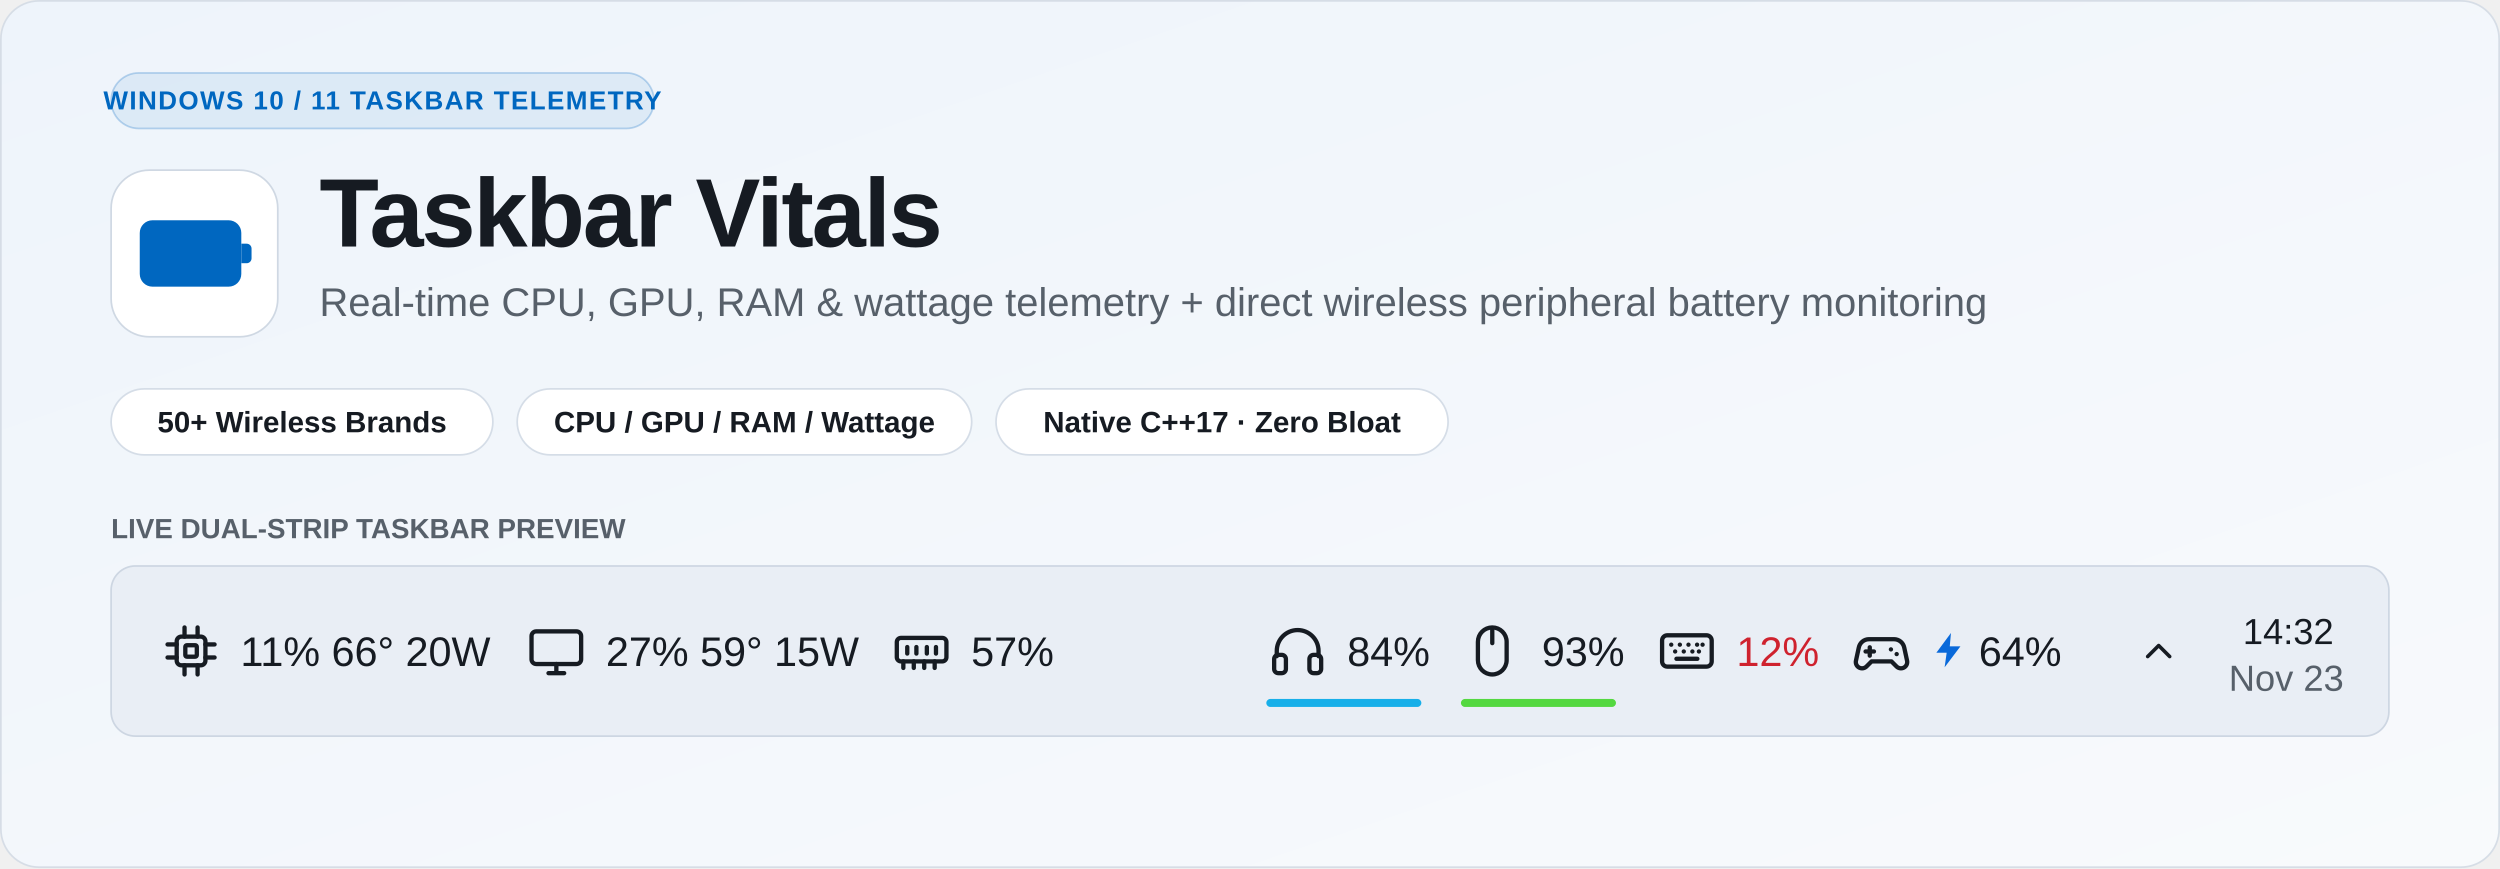
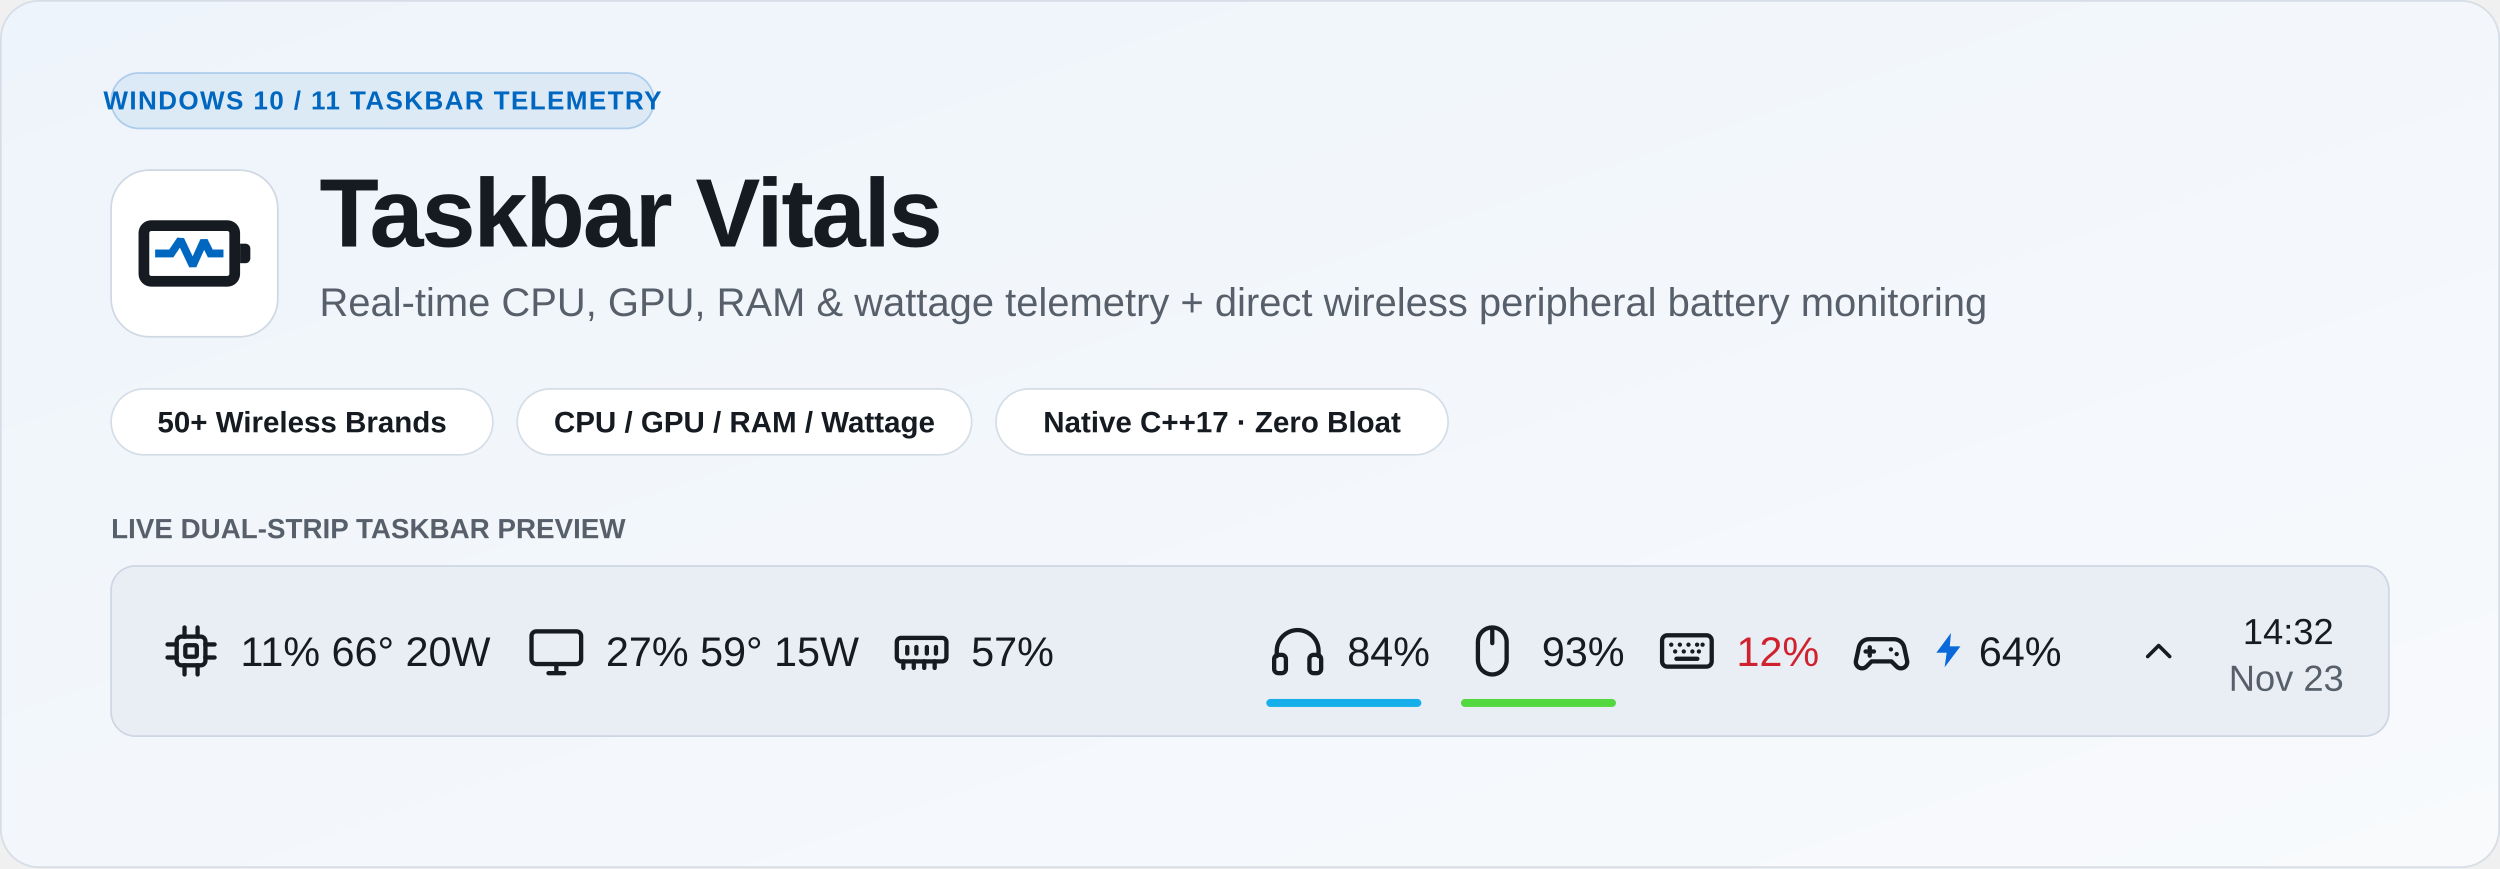
<svg xmlns="http://www.w3.org/2000/svg" width="1440" height="500" viewBox="0 0 1440 500" role="img" aria-label="Taskbar Vitals preview: System Vitals (CPU, GPU, RAM) at the left end of the Windows taskbar and wireless peripheral batteries beside the clock" font-family="'Segoe UI Variable Text','Segoe UI',system-ui,-apple-system,'Helvetica Neue',Arial,sans-serif">
  <defs>
    <linearGradient id="hdrGrad_light" x1="0" y1="0" x2="1" y2="1">
      <stop offset="0%" stop-color="#eef4fb" />
      <stop offset="100%" stop-color="#f8fafc" />
    </linearGradient>
  </defs>
  <rect x="0.5" y="0.5" width="1439" height="499" rx="22" fill="url(#hdrGrad_light)" stroke="#d6dde6" />
  <rect x="64" y="42" width="312.7" height="32" rx="16" fill="rgba(0,103,192,0.08)" stroke="rgba(0,103,192,0.25)" />
  <text x="220.3" y="63" text-anchor="middle" font-size="15" font-weight="700" letter-spacing="0.8" fill="#0067c0">WINDOWS 10 / 11 TASKBAR TELEMETRY</text>
  <rect x="64" y="98" width="96" height="96" rx="22" fill="#ffffff" stroke="#cfd8e3" />
-   <g transform="translate(76 110) scale(0.1406)" fill="#0067c0" fill-rule="evenodd" clip-rule="evenodd">
-     <path d="M84,120 H396 C424.7,120 448,143.3 448,172 V340 C448,368.7 424.7,392 396,392 H84 C55.3,392 32,368.7 32,340 V172 C32,143.3 55.3,120 84,120 Z" />
-     <path d="M84,164 H396 C400.4,164 404,167.6 404,172 V340 C404,344.4 400.4,348 396,348 H84 C79.6,348 76,344.4 76,340 V172 C76,167.6 79.6,164 84,164 Z" />
-     <path d="M448,216 H470 C481,216 490,225 490,236 V276 C490,287 481,296 470,296 H448 Z" />
-     <path d="M100,272 L174.5,272 L201.5,232.2 L239.5,312.8 L268.6,312.6 L300.7,241.3 L316.1,272 L380,272 L380,240 L335.9,240 L314.3,196.8 L285.4,197.4 L253.7,267.8 L218.5,193.2 L190.8,191 L157.5,240 L100,240 Z" />
+   <g transform="translate(75.3 110.0) scale(0.1406)">
+     <path d="M84,120 H396 C424.7,120 448,143.3 448,172 V340 C448,368.7 424.7,392 396,392 H84 C55.3,392 32,368.7 32,340 V172 C32,143.3 55.3,120 84,120 Z M84,164 H396 C400.4,164 404,167.6 404,172 V340 C404,344.4 400.4,348 396,348 H84 C79.6,348 76,344.4 76,340 V172 C76,167.6 79.6,164 84,164 Z" fill="#161b22" fill-rule="evenodd" clip-rule="evenodd" />
+     <path d="M448,216 H470 C481,216 490,225 490,236 V276 C490,287 481,296 470,296 H448 Z" fill="#161b22" />
+     <path d="M100,272 L174.5,272 L201.5,232.2 L239.5,312.8 L268.6,312.6 L300.7,241.3 L316.1,272 L380,272 L380,240 L335.9,240 L314.3,196.8 L285.4,197.4 L253.7,267.8 L218.5,193.2 L190.8,191 L157.5,240 L100,240 Z" fill="#0067c0" />
  </g>
  <text x="184" y="142" font-size="56" font-weight="700" letter-spacing="-1.2" fill="#161b22">Taskbar Vitals</text>
  <text x="184" y="182" font-size="23" fill="#57606a">Real-time CPU, GPU, RAM &amp; wattage telemetry + direct wireless peripheral battery monitoring</text>
  <rect x="64.0" y="224.0" width="219.9" height="38" rx="19" fill="#ffffff" stroke="#d5dde7" />
  <text x="174.0" y="249.0" text-anchor="middle" font-size="17" font-weight="600" fill="#161b22">50+ Wireless Brands</text>
  <rect x="297.9" y="224.0" width="261.8" height="38" rx="19" fill="#ffffff" stroke="#d5dde7" />
  <text x="428.8" y="249.0" text-anchor="middle" font-size="17" font-weight="600" fill="#161b22">CPU / GPU / RAM / Wattage</text>
  <rect x="573.7" y="224.0" width="260.4" height="38" rx="19" fill="#ffffff" stroke="#d5dde7" />
  <text x="703.9" y="249.0" text-anchor="middle" font-size="17" font-weight="600" fill="#161b22">Native C++17 · Zero Bloat</text>
  <text x="64" y="310" font-size="16" font-weight="600" fill="#57606a">LIVE DUAL-STRIP TASKBAR PREVIEW</text>
  <rect x="64" y="326" width="1312" height="98" rx="14" fill="#e9eef5" stroke="#cdd6e2" />
  <g transform="translate(92.0 356.9) scale(1.5042)" fill="none" stroke="#161b22" stroke-width="1.65" stroke-linecap="round" stroke-linejoin="round">
    <rect x="6.5" y="6.5" width="11" height="11" rx="1.8" />
    <rect x="9.8" y="9.8" width="4.4" height="4.4" rx=".6" />
    <path d="M9.5 3v3.5M14.5 3v3.5M9.5 17.5V21M14.5 17.5V21M3 9.5h3.5M3 14.5h3.5M17.5 9.5H21M17.5 14.5H21" />
  </g>
  <text x="138.5" y="383.6" font-size="23.8" font-weight="500" fill="#161b22">11% 66° 20W</text>
  <g transform="translate(302.4 356.9) scale(1.5042)" fill="none" stroke="#161b22" stroke-width="1.65" stroke-linecap="round" stroke-linejoin="round">
    <rect x="2.5" y="4.5" width="19" height="12.5" rx="1.8" />
    <path d="M9 20.5h6M12 17v3.5" />
  </g>
  <text x="349.0" y="383.6" font-size="23.8" font-weight="500" fill="#161b22">27% 59° 15W</text>
  <g transform="translate(512.8 356.9) scale(1.5042)" fill="none" stroke="#161b22" stroke-width="1.65" stroke-linecap="round" stroke-linejoin="round">
    <rect x="2.5" y="7" width="19" height="9" rx="1.6" />
    <path d="M6.5 10.5v2.5M10 10.5v2.5M14 10.5v2.5M17.5 10.5v2.5M5 16v2.5M9 16v2.5M13 16v2.5M17 16v2.5" />
  </g>
  <text x="559.4" y="383.6" font-size="23.8" font-weight="500" fill="#161b22">57%</text>
  <text text-anchor="end" font-size="20.9" fill="#161b22">
    <tspan x="1350" y="371.0">14:32</tspan>
    <tspan x="1350" y="397.9" fill="#57606a">Nov 23</tspan>
  </text>
  <g transform="translate(1228.2 359.8) scale(1.2667)" fill="none" stroke="#161b22" stroke-width="1.65" stroke-linecap="round" stroke-linejoin="round">
    <path d="M7 14.5l5-5 5 5" />
  </g>
  <g transform="translate(729.4 356.9) scale(1.5042)" fill="none" stroke="#161b22" stroke-width="1.65" stroke-linecap="round" stroke-linejoin="round">
    <path d="M4 14v-2a8 8 0 0 1 16 0v2" />
    <rect x="3" y="13.5" width="4.5" height="7" rx="1.6" />
    <rect x="16.5" y="13.5" width="4.5" height="7" rx="1.6" />
  </g>
  <text x="776.0" y="383.6" font-size="23.8" font-weight="500" fill="#161b22">84%</text>
  <rect x="729.4" y="402.6" width="89.3" height="4.6" rx="2.3" fill="#00a8e8" opacity="0.9" />
  <g transform="translate(841.5 356.9) scale(1.5042)" fill="none" stroke="#161b22" stroke-width="1.65" stroke-linecap="round" stroke-linejoin="round">
    <rect x="6.5" y="3" width="11" height="18" rx="5.5" />
    <path d="M12 3.5v5.5" />
  </g>
  <text x="888.1" y="383.6" font-size="23.8" font-weight="500" fill="#161b22">93%</text>
  <rect x="841.5" y="402.6" width="89.3" height="4.6" rx="2.3" fill="#44d62c" opacity="0.9" />
  <g transform="translate(953.6 356.9) scale(1.5042)" fill="none" stroke="#161b22" stroke-width="1.65" stroke-linecap="round" stroke-linejoin="round">
    <rect x="2.5" y="6" width="19" height="12" rx="2" />
    <path d="M6 9.6h.01M9.3 9.6h.01M12.6 9.6h.01M15.9 9.6h.01M18 9.6h.01M7.5 12.2h.01M10.8 12.2h.01M14.1 12.2h.01M16.6 12.2h.01M8 15h8" />
  </g>
  <text x="1000.2" y="383.6" font-size="23.8" font-weight="500" fill="#cf222e">12%</text>
  <g transform="translate(1065.7 356.9) scale(1.5042)" fill="none" stroke="#161b22" stroke-width="1.65" stroke-linecap="round" stroke-linejoin="round">
    <path d="M7.2 7.5h9.6a4 4 0 0 1 3.9 3.2l1.1 5.1a2.4 2.4 0 0 1-4.1 2.1L15.8 16H8.2l-1.9 1.9a2.4 2.4 0 0 1-4.1-2.1l1.1-5.1a4 4 0 0 1 3.9-3.2z" />
    <path d="M7.5 10.6v3.2M5.9 12.2h3.2M15.6 11.4h.01M17.8 13.2h.01" />
  </g>
  <g transform="translate(1110.4 362.6) scale(0.9896)" fill="#0969da" stroke="none">
    <path d="M13.5 2 5 13.5h6L9.8 22 19 9.8h-6.2z" />
  </g>
  <text x="1139.8" y="383.6" font-size="23.8" font-weight="500" fill="#161b22">64%</text>
</svg>
